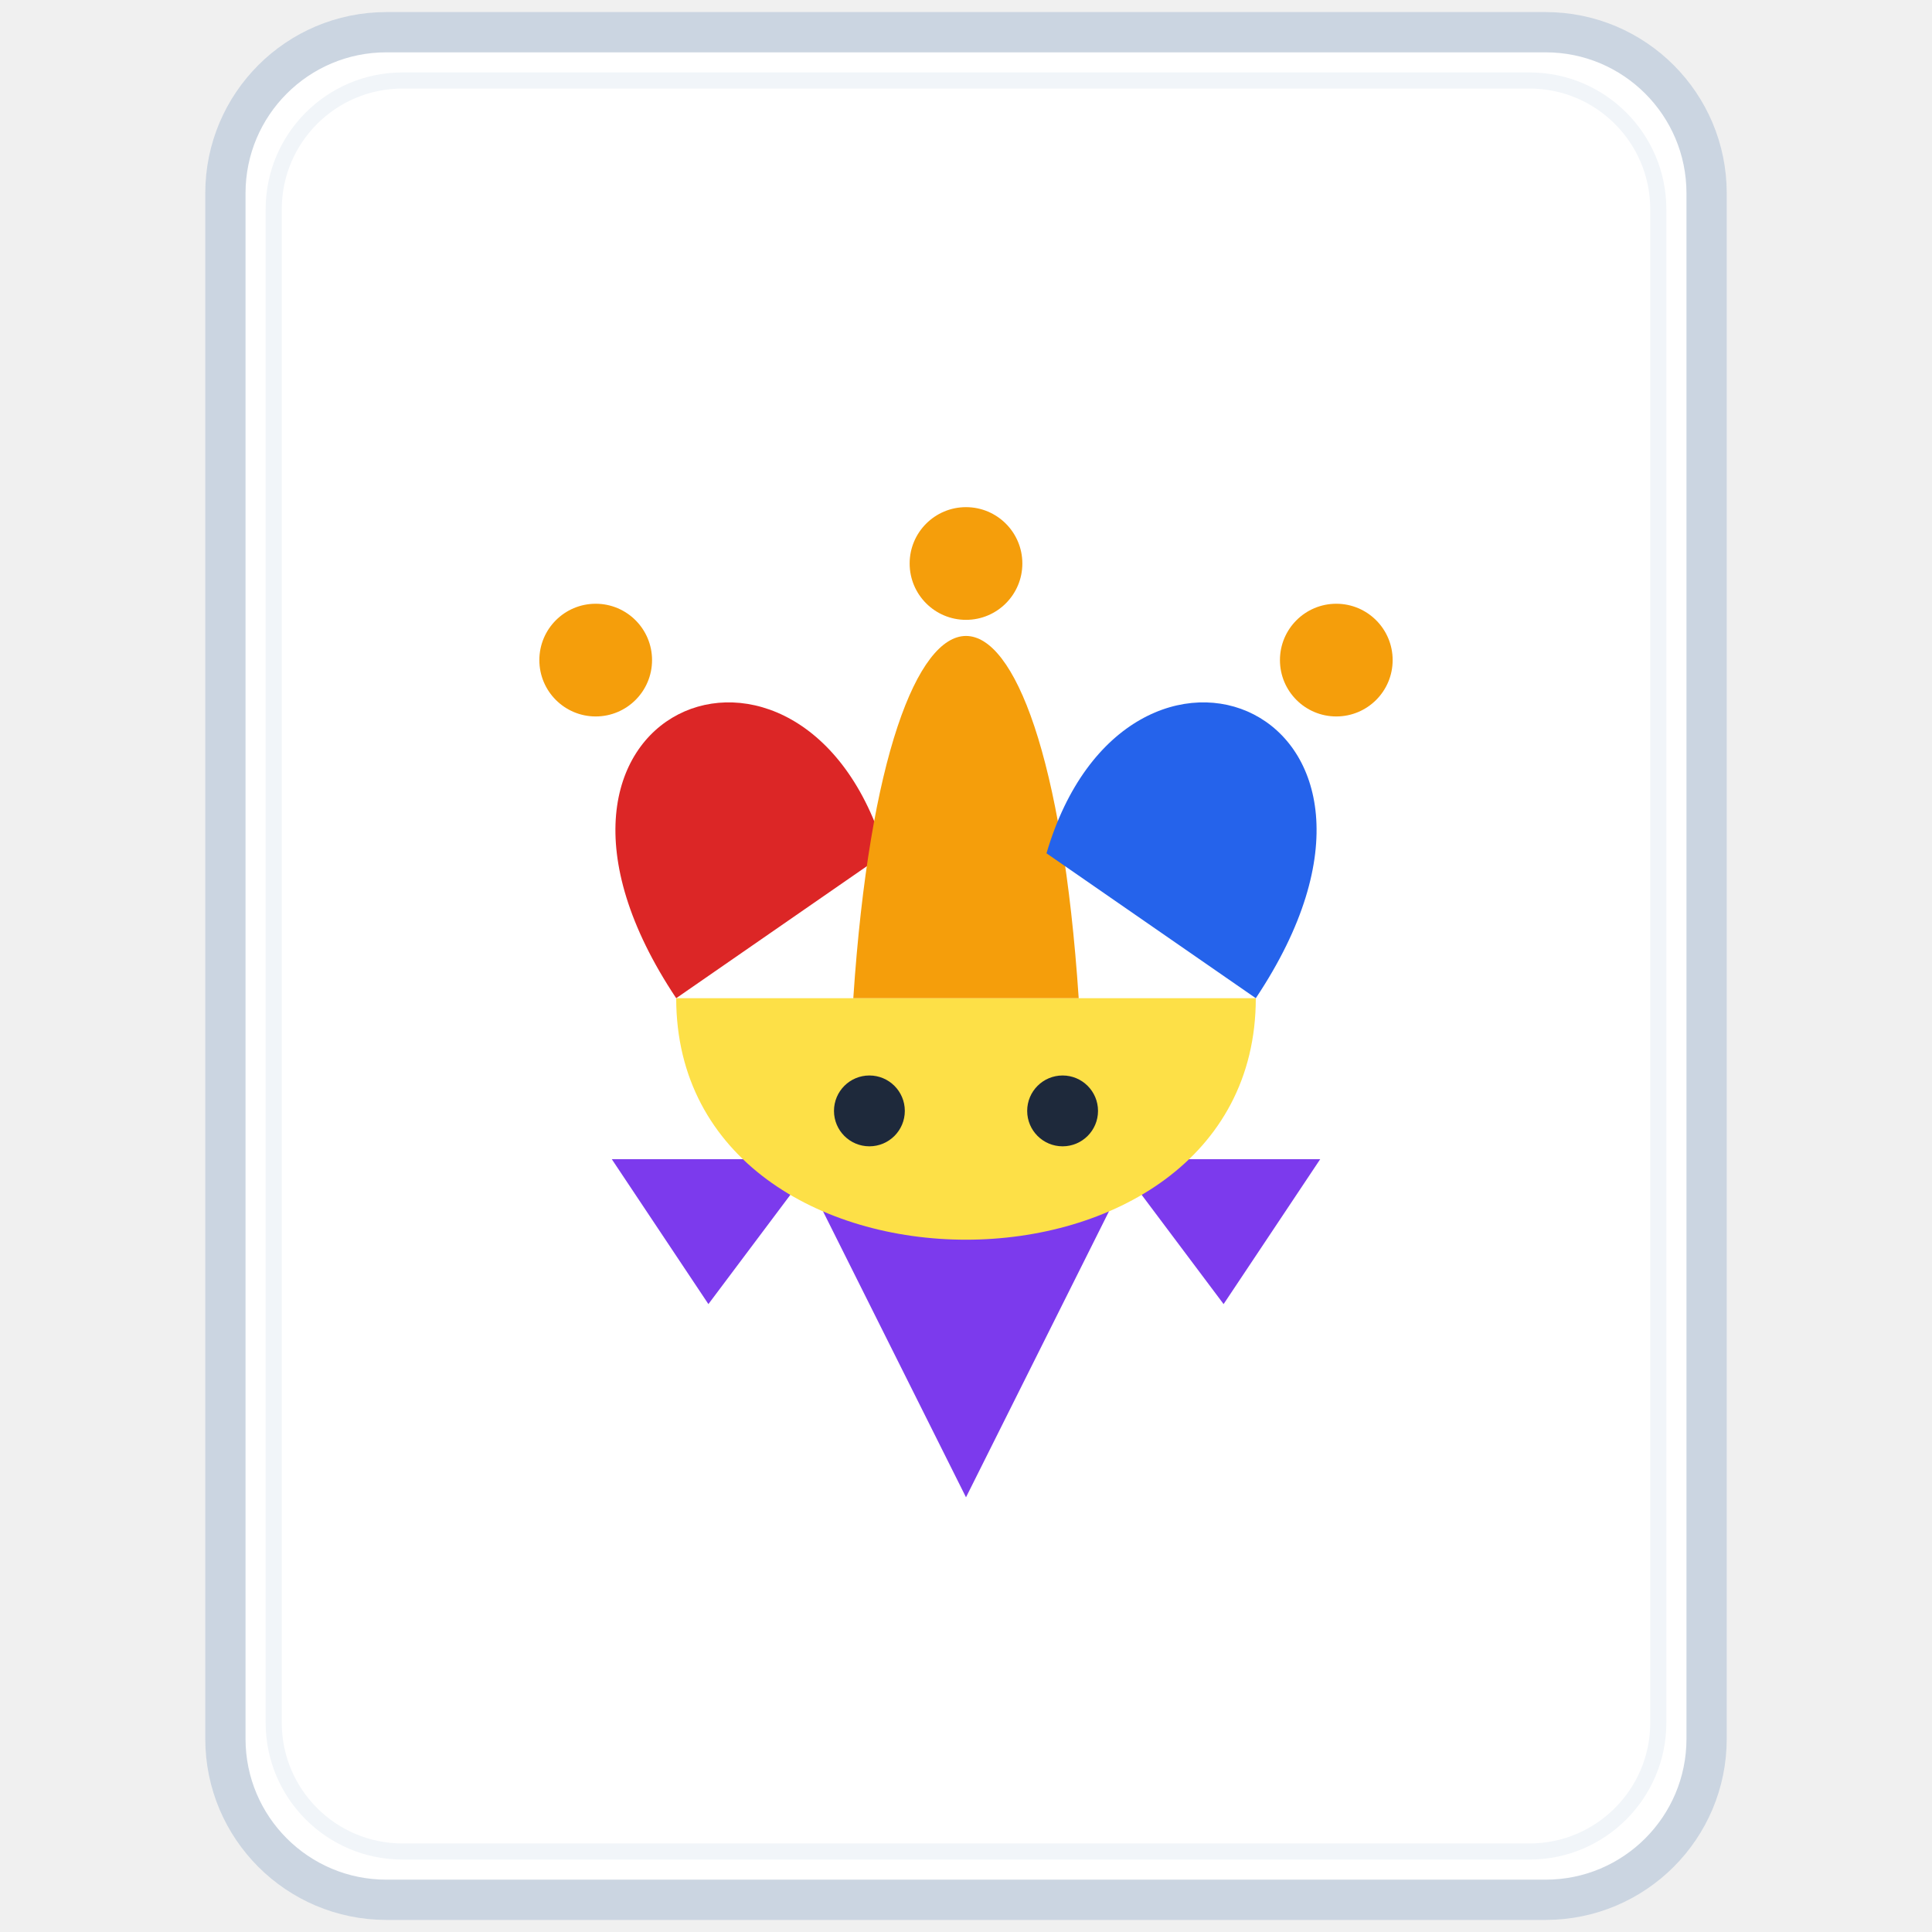
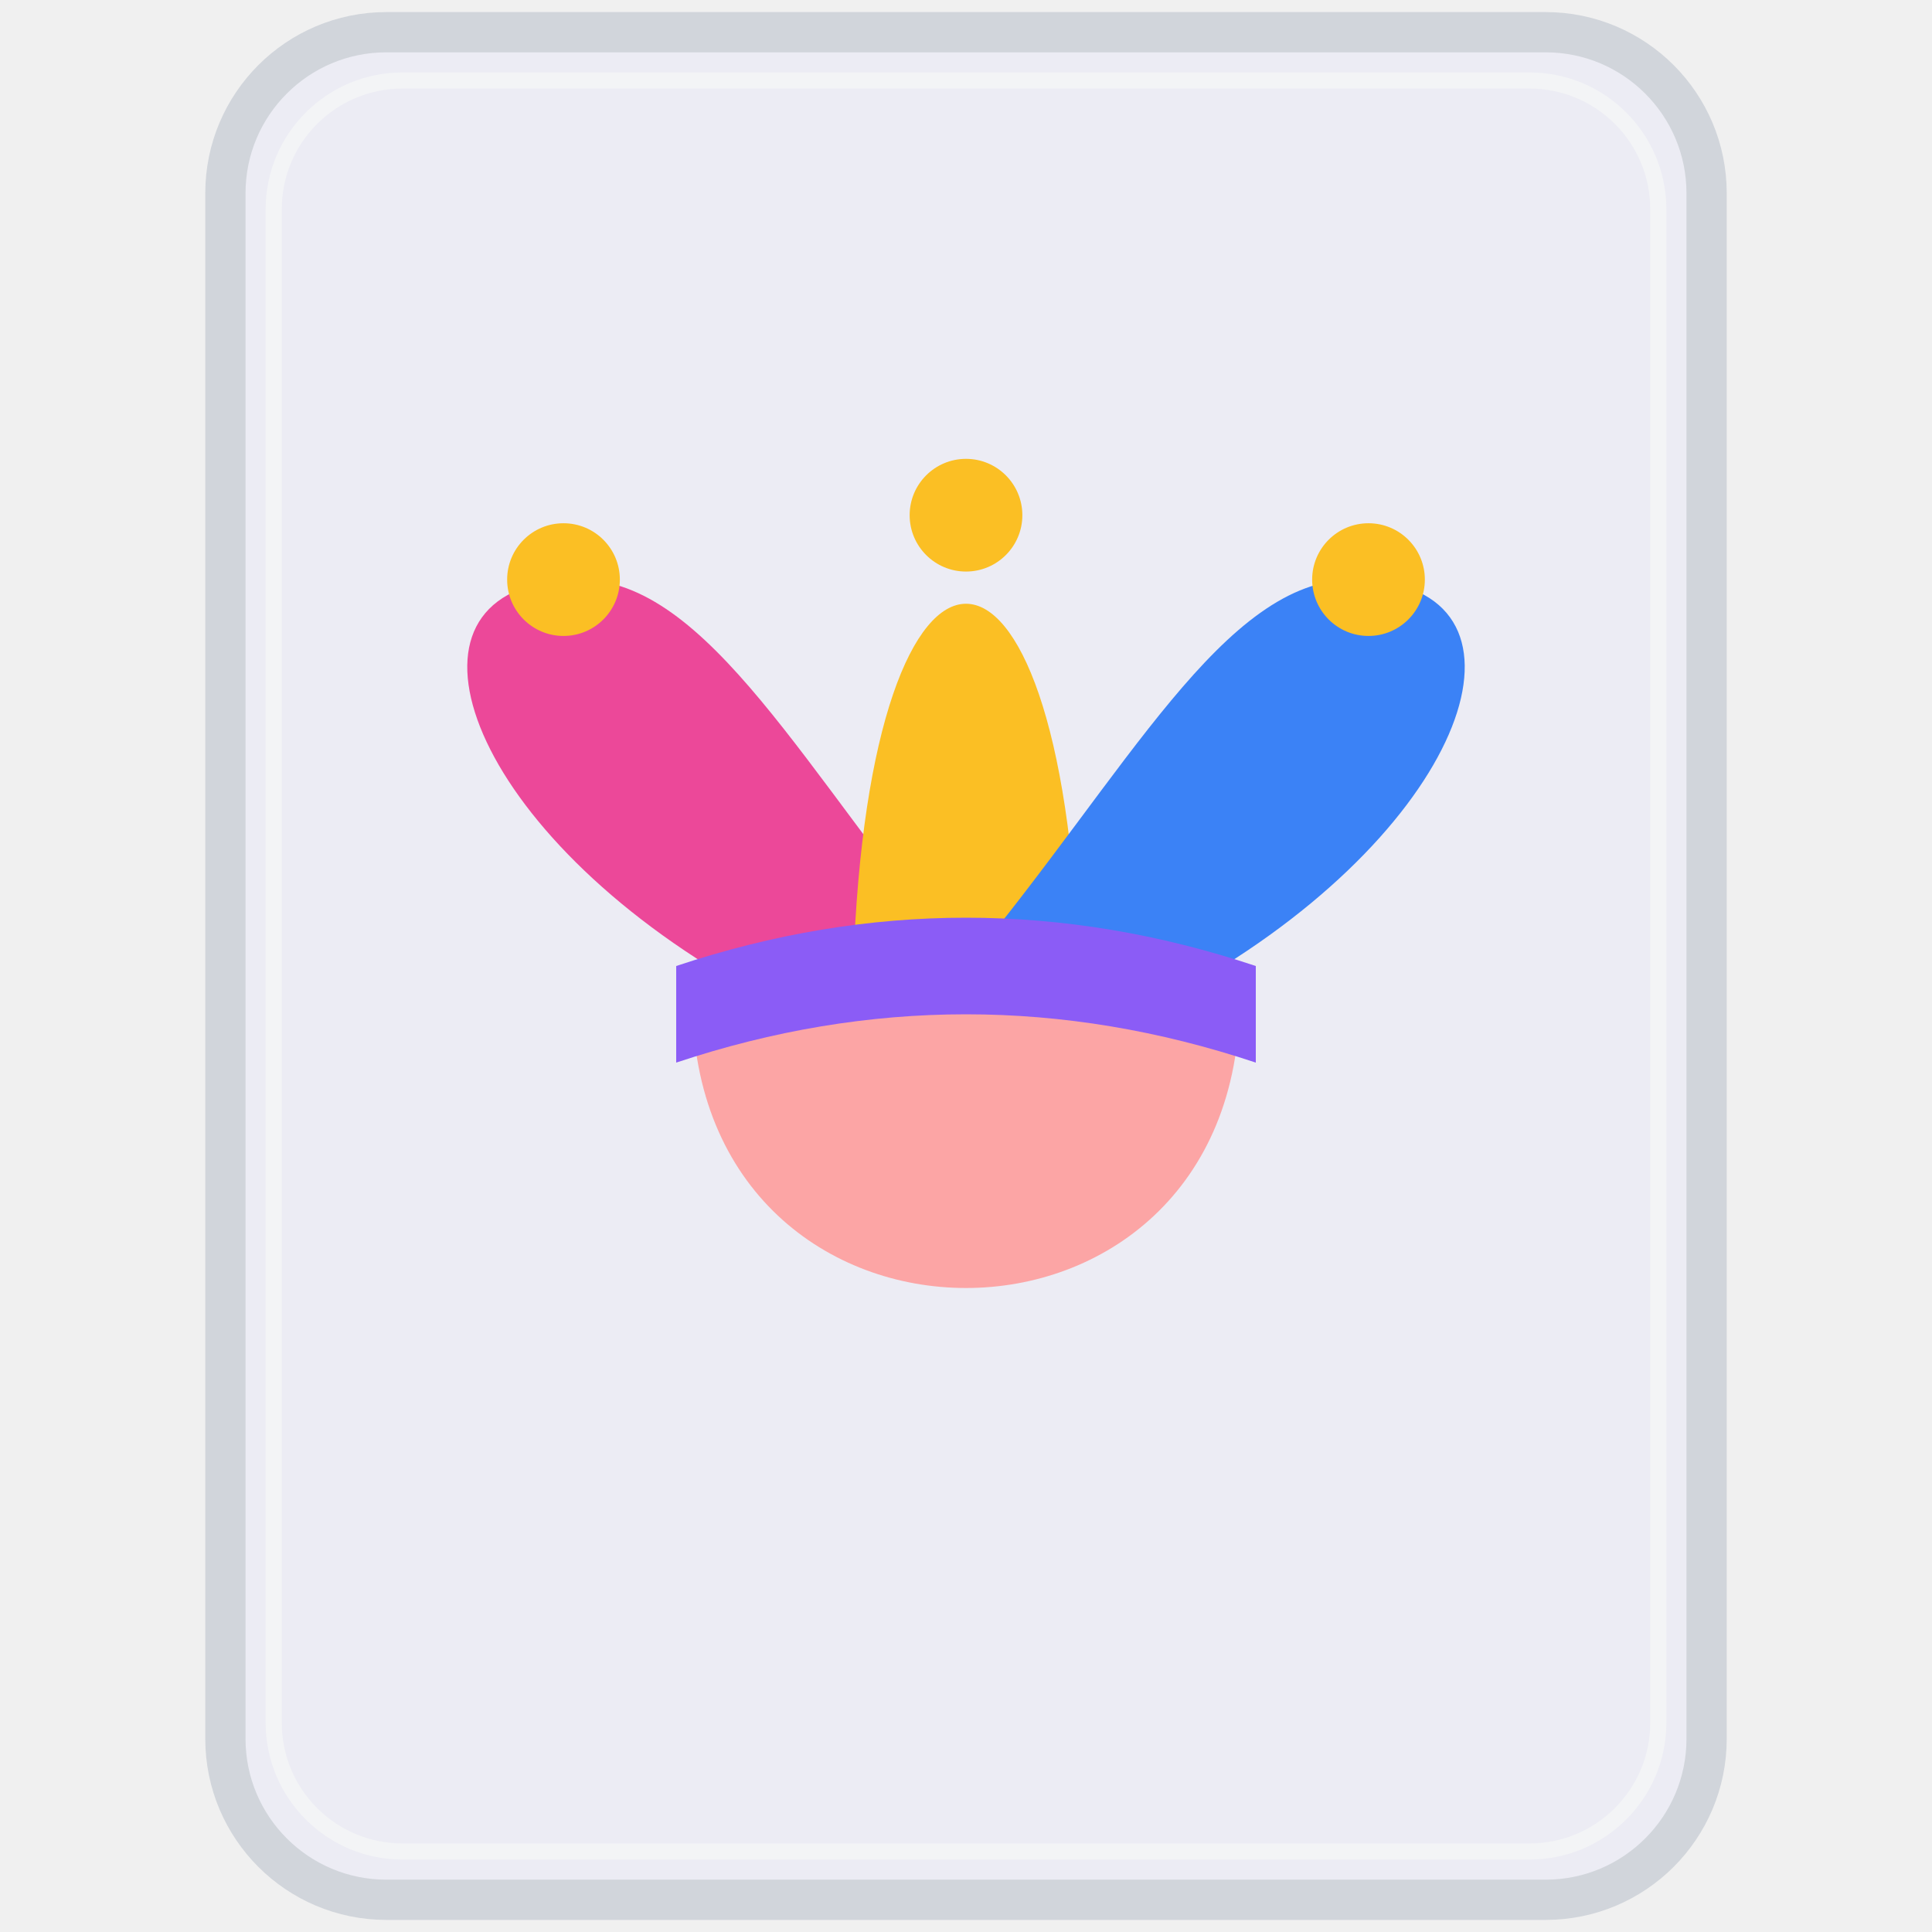
<svg xmlns="http://www.w3.org/2000/svg" width="128" height="128" viewBox="0 0 96 120" fill="none">
-   <rect x="2" y="2" width="92" height="116" rx="10" fill="#FFFFFF" stroke="#CBD5E1" stroke-width="2.5" />
-   <rect x="5" y="5" width="86" height="110" rx="8" stroke="#F1F5F9" stroke-width="1" fill="none" />
+   <rect x="2" y="2" width="92" height="116" rx="10" fill="#ECECF4" stroke="#D1D5DB" stroke-width="2.5" />
+   <rect x="5" y="5" width="86" height="110" rx="8" stroke="#F3F4F6" stroke-width="1" fill="none" />
  <g transform="translate(48, 60)">
-     <path d="M-22 12 L-16 21 L-10 13 L0 33 L10 13 L16 21 L22 12 Z" fill="#7C3AED" />
-     <path d="M-18 2 C-18 22 18 22 18 2 Z" fill="#FDE047" />
-     <circle cx="-6" cy="9" r="2.2" fill="#1E293B" />
-     <circle cx="6" cy="9" r="2.2" fill="#1E293B" />
-     <path d="M-18 2 C-30 -16 -10 -24 -5 -7 Z" fill="#DC2626" />
-     <circle cx="-23" cy="-19" r="3.5" fill="#F59E0B" />
-     <path d="M-7 2 C-5 -28 5 -28 7 2 Z" fill="#F59E0B" />
-     <circle cx="0" cy="-25" r="3.5" fill="#F59E0B" />
-     <path d="M18 2 C30 -16 10 -24 5 -7 Z" fill="#2563EB" />
-     <circle cx="23" cy="-19" r="3.5" fill="#F59E0B" />
+     <path d="M-16 0 C-32 -10 -36 -24 -24 -24 C-16 -24 -10 -12 0 0 Z" fill="#EC4899" />
+     <circle cx="-25" cy="-24" r="3.5" fill="#FBBF24" />
+     <path d="M-7 0 C-6 -30 6 -30 7 0 Z" fill="#FBBF24" />
+     <circle cx="0" cy="-28" r="3.5" fill="#FBBF24" />
+     <path d="M16 0 C32 -10 36 -24 24 -24 C16 -24 10 -12 0 0 Z" fill="#3B82F6" />
+     <circle cx="25" cy="-24" r="3.5" fill="#FBBF24" />
+     <path transform="translate(0, -2)" d="M-17 4 C-17 28 17 28 17 4 Z" fill="#FCA5A5" />
+     <path d="M-18 0 Q0 -6 18 0 L18 6 Q0 0 -18 6 Z" fill="#8B5CF6" />
  </g>
</svg>
